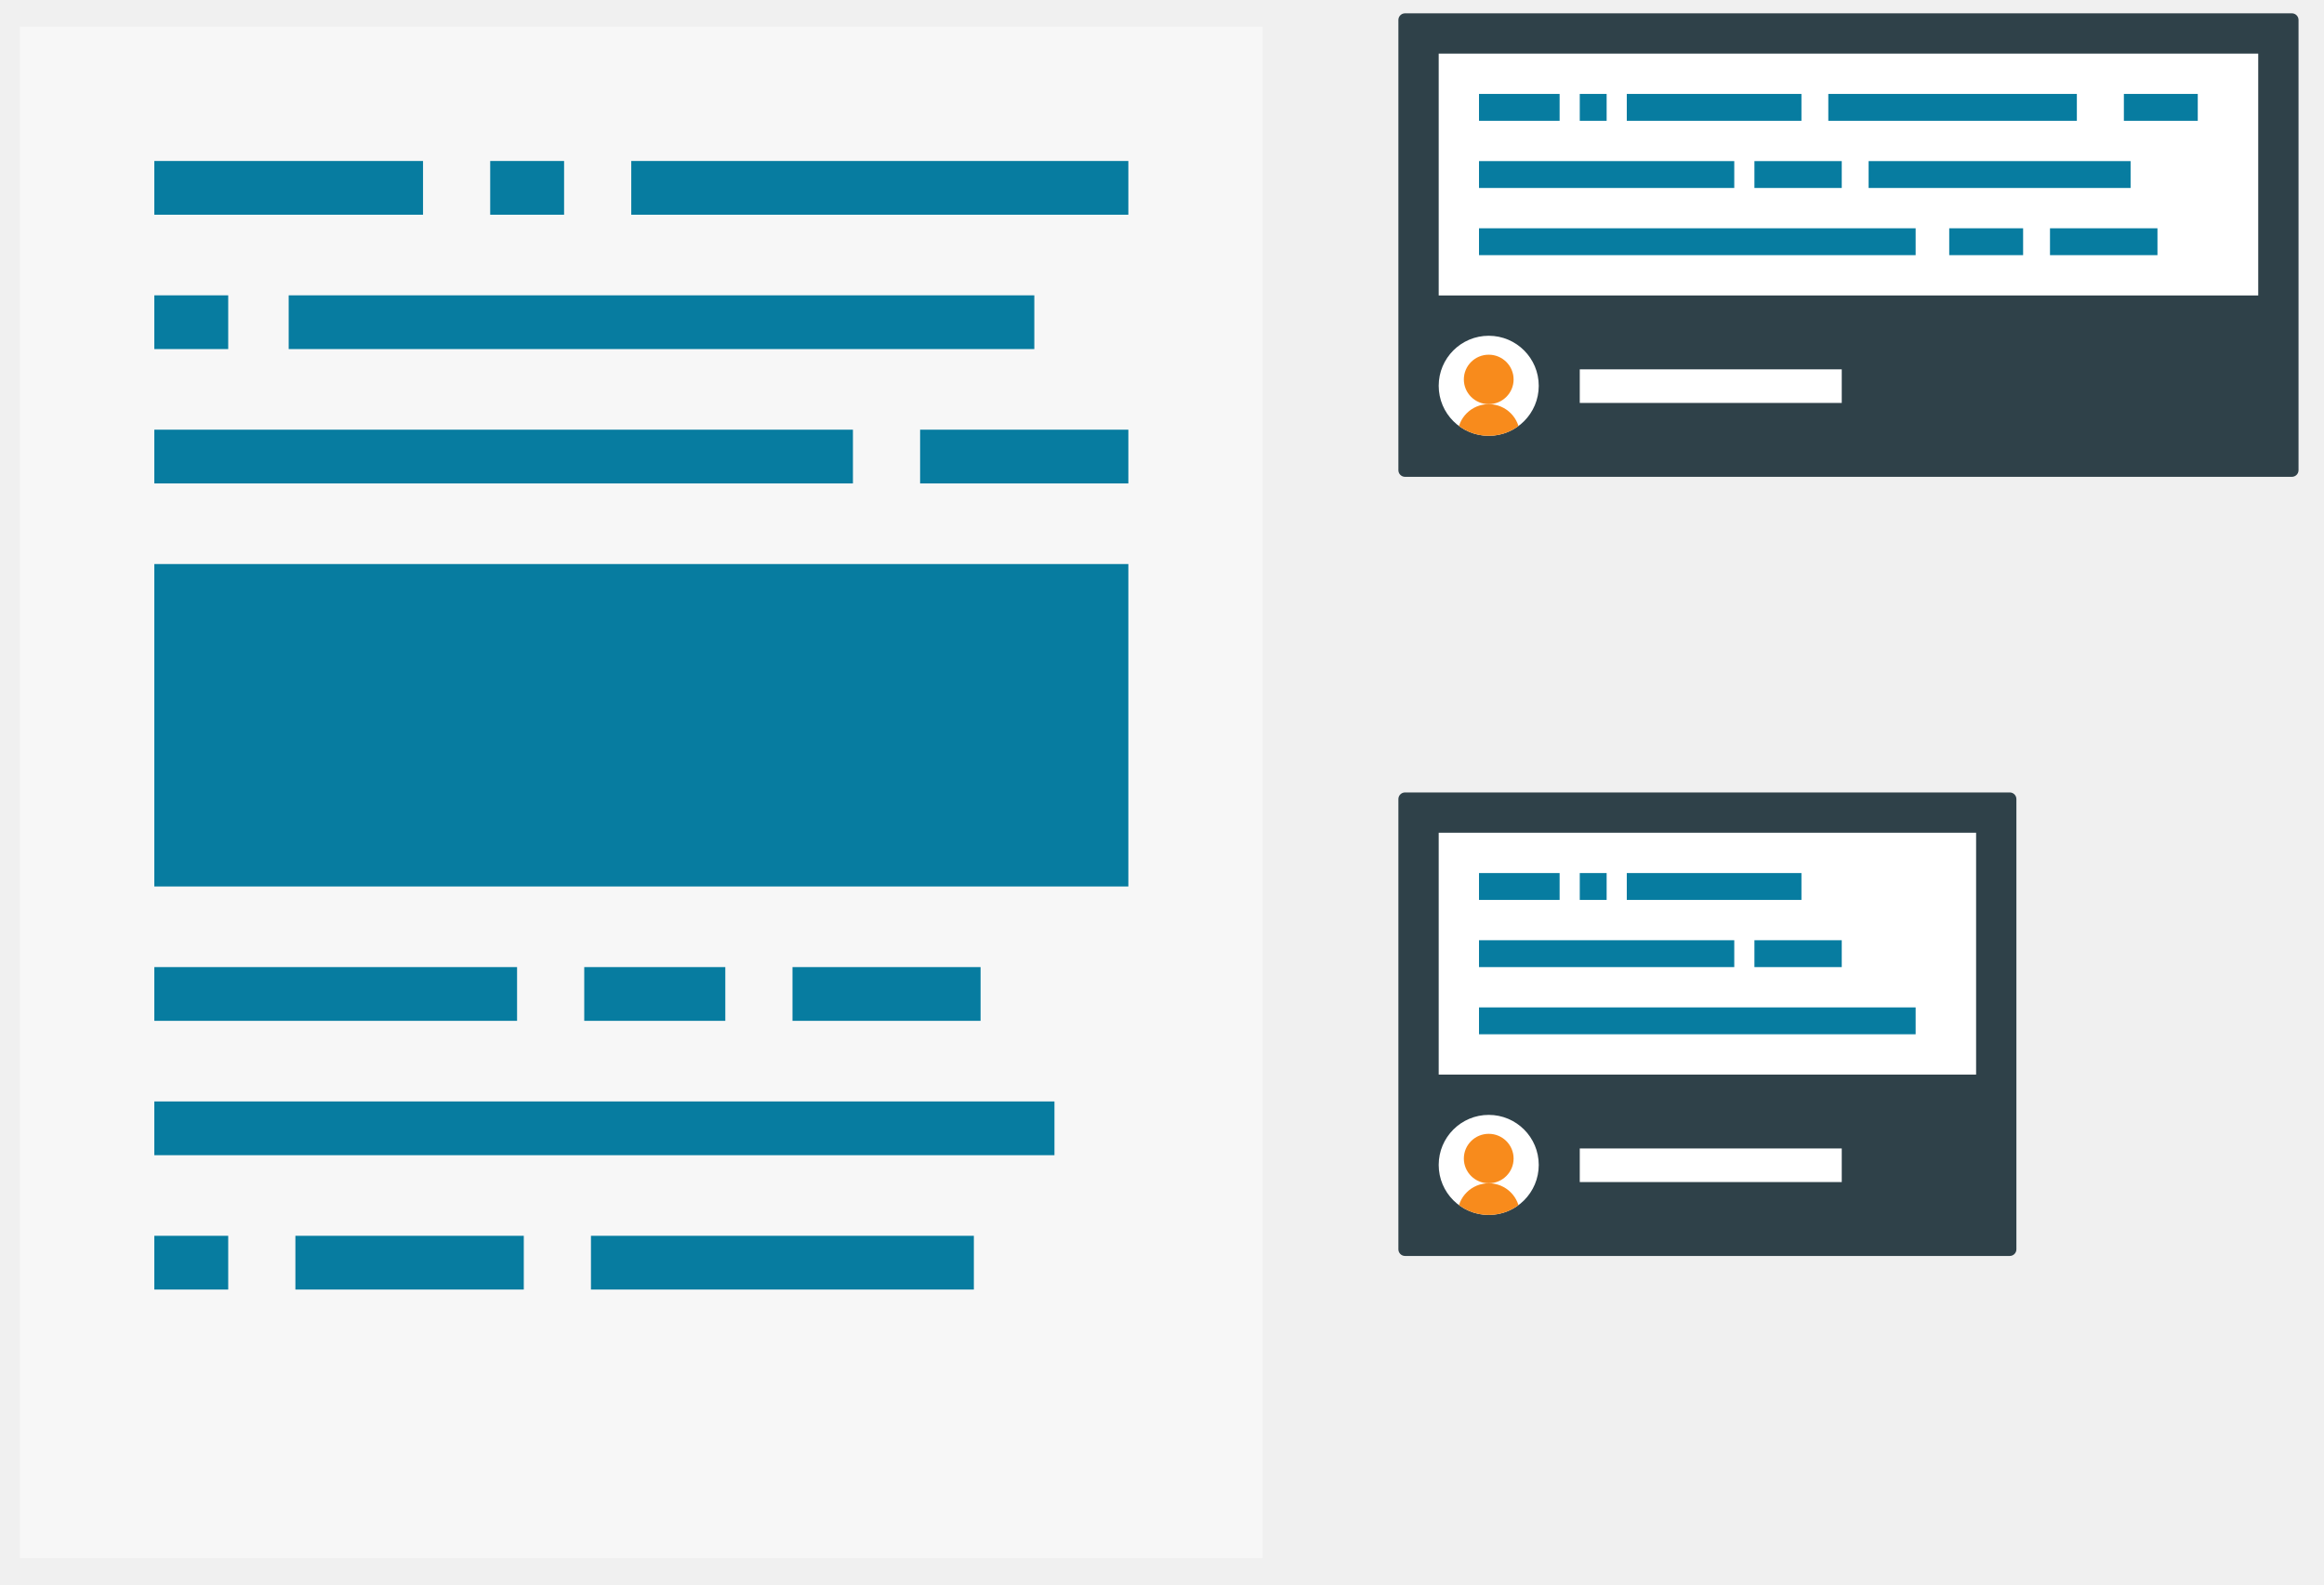
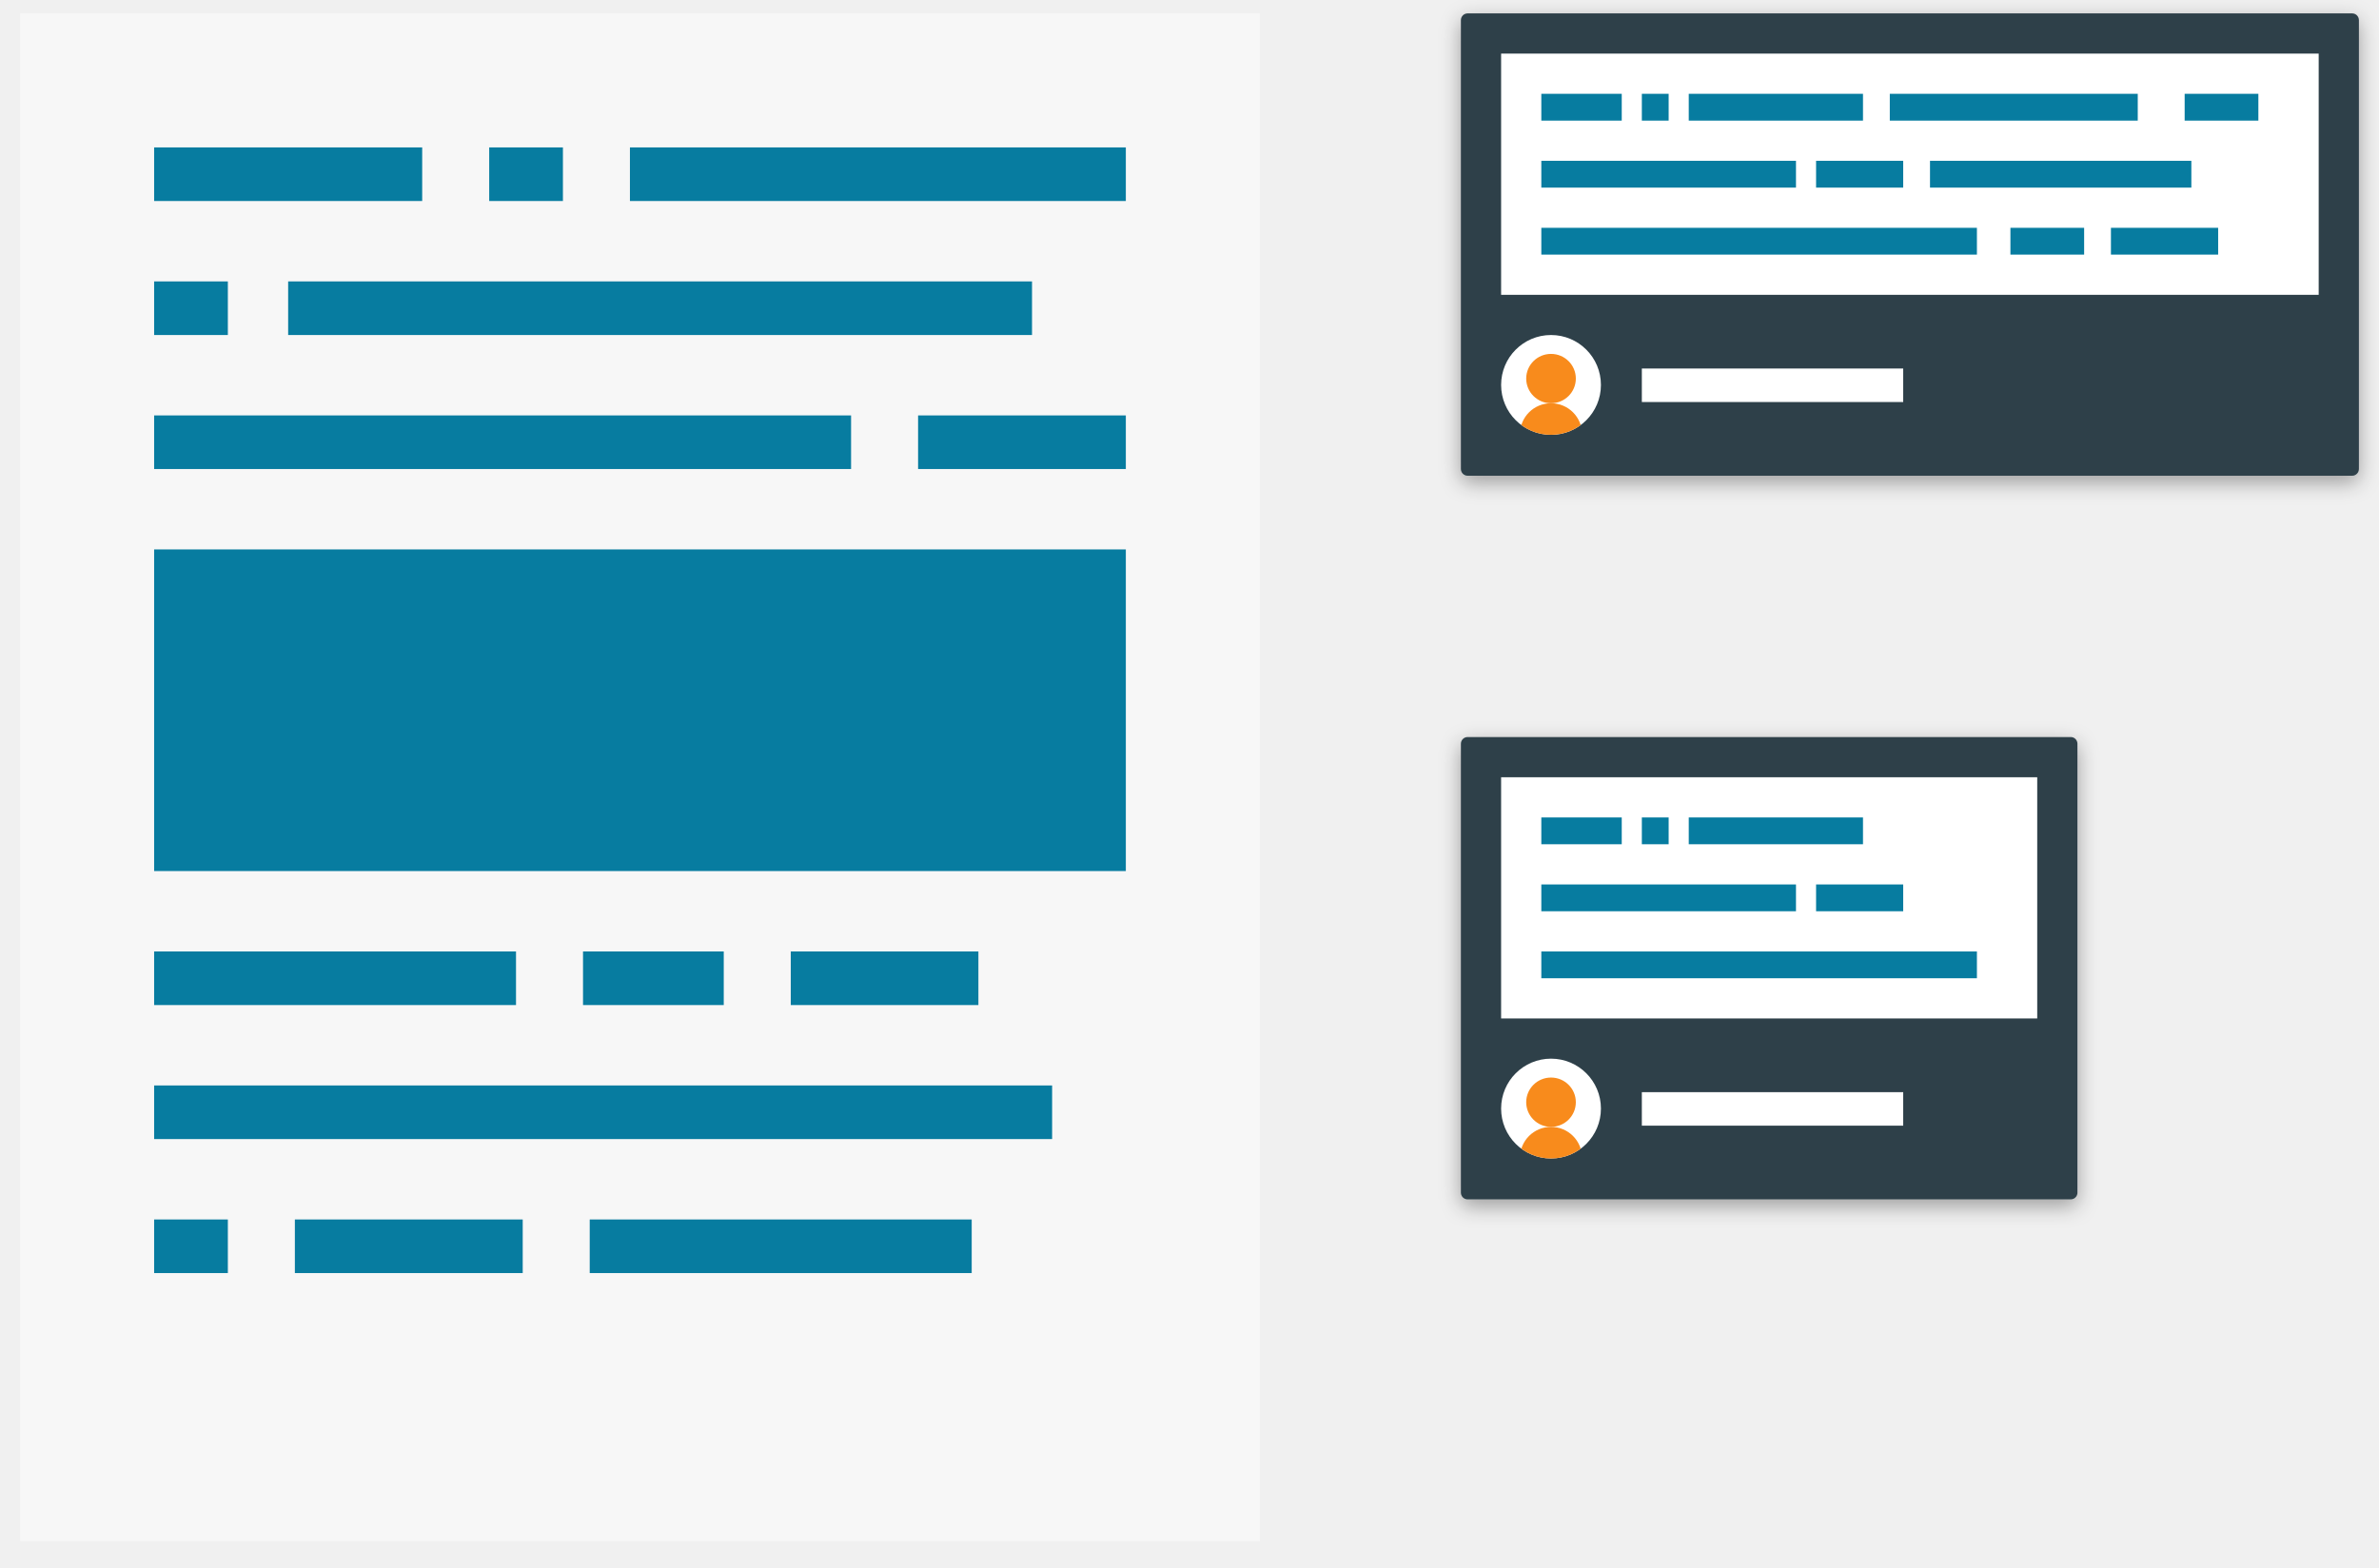
- <svg xmlns="http://www.w3.org/2000/svg" xmlns:xlink="http://www.w3.org/1999/xlink" width="349px" height="238px" viewBox="0 0 349 238" version="1.1">
+ <svg xmlns="http://www.w3.org/2000/svg" xmlns:xlink="http://www.w3.org/1999/xlink" width="355px" height="234px" viewBox="0 0 355 234" version="1.1">
  <defs>
-     <ellipse id="path-1" cx="7.512" cy="7.514" rx="7.512" ry="7.514" />
-     <ellipse id="path-3" cx="7.512" cy="7.514" rx="7.512" ry="7.514" />
+     <filter x="-50%" y="-50%" width="200%" height="200%" filterUnits="objectBoundingBox" id="filter-1">
+       <feOffset dx="0" dy="1" in="SourceAlpha" result="shadowOffsetOuter1" />
+       <feGaussianBlur stdDeviation="1.5" in="shadowOffsetOuter1" result="shadowBlurOuter1" />
+       <feColorMatrix values="0 0 0 0 0   0 0 0 0 0   0 0 0 0 0  0 0 0 0.35 0" in="shadowBlurOuter1" type="matrix" result="shadowMatrixOuter1" />
+       <feMerge>
+         <feMergeNode in="shadowMatrixOuter1" />
+         <feMergeNode in="SourceGraphic" />
+       </feMerge>
+     </filter>
+     <ellipse id="path-2" cx="7.447" cy="7.449" rx="7.447" ry="7.449" />
+     <filter x="-50%" y="-50%" width="200%" height="200%" filterUnits="objectBoundingBox" id="filter-4">
+       <feOffset dx="0" dy="1" in="SourceAlpha" result="shadowOffsetOuter1" />
+       <feGaussianBlur stdDeviation="1.5" in="shadowOffsetOuter1" result="shadowBlurOuter1" />
+       <feColorMatrix values="0 0 0 0 0   0 0 0 0 0   0 0 0 0 0  0 0 0 0.35 0" in="shadowBlurOuter1" type="matrix" result="shadowMatrixOuter1" />
+       <feMerge>
+         <feMergeNode in="shadowMatrixOuter1" />
+         <feMergeNode in="SourceGraphic" />
+       </feMerge>
+     </filter>
+     <ellipse id="path-5" cx="7.447" cy="7.449" rx="7.447" ry="7.449" />
  </defs>
-   <g id="Style-Inventory" stroke="none" stroke-width="1" fill="none" fill-rule="evenodd">
-     <g id="Uses-cases" transform="translate(-842, -387)">
-       <g id="case-pdf" transform="translate(845, 389)">
-         <g id="Group-Copy-9" transform="translate(207, 117)">
-           <rect id="Rectangle-163" fill="#2F4149" x="0" y="0" width="92.807" height="69.605" rx="1" />
-           <rect id="Rectangle-273" fill="#FFFFFF" x="6.053" y="6.053" width="80.702" height="36.316" />
-           <rect id="Rectangle-262" fill="#077CA0" x="12.105" y="32.281" width="65.57" height="4.035" />
-           <g id="g236" transform="translate(6.052632, 48.42105)">
-             <mask id="mask-2" fill="white">
-               <use xlink:href="#path-1" />
-             </mask>
-             <use id="Mask" fill="#FFFFFF" xlink:href="#path-1" />
-             <g mask="url(#mask-2)" fill="#F88B1C">
-               <g transform="translate(2.842465, 2.843313)">
-                 <path d="M8.406,3.714 C8.406,1.663 6.733,0 4.67,0 C2.607,0 0.934,1.663 0.934,3.714 C0.934,5.765 2.607,7.427 4.67,7.427 C6.733,7.427 8.406,5.765 8.406,3.714" id="Fill-1585" />
-                 <path d="M4.67,7.427 C2.091,7.427 0,9.506 0,12.07 L0,12.998 L9.34,12.998 L9.34,12.07 C9.34,9.506 7.248,7.427 4.67,7.427" id="Fill-1586" />
-               </g>
+   <g id="animations" stroke="none" stroke-width="1" fill="none" fill-rule="evenodd">
+     <g id="example-pdf" transform="translate(3, 2)">
+       <g id="user1-card" transform="translate(215, 0)">
+         <rect id="card1" fill="#2F4149" filter="url(#filter-1)" x="0" y="0" width="134" height="69" rx="1" />
+         <rect id="input" fill="#FFFFFF" x="6" y="6" width="122" height="36" />
+         <g id="user1-avatar" transform="translate(6, 48)">
+           <mask id="mask-3" fill="white">
+             <use xlink:href="#path-2" />
+           </mask>
+           <use id="Mask" fill="#FFFFFF" xlink:href="#path-2" />
+           <g id="g236" mask="url(#mask-3)" fill="#F88B1C">
+             <g transform="translate(2.817748, 2.818589)">
+               <path d="M8.332,3.681 C8.332,1.648 6.674,0 4.629,0 C2.584,0 0.926,1.648 0.926,3.681 C0.926,5.714 2.584,7.363 4.629,7.363 C6.674,7.363 8.332,5.714 8.332,3.681" id="Fill-1585" />
+               <path d="M4.629,7.363 C2.073,7.363 0,9.424 0,11.965 L0,12.885 L9.258,12.885 L9.258,11.965 C9.258,9.424 7.185,7.363 4.629,7.363" id="Fill-1586" />
            </g>
          </g>
-           <rect id="Rectangle-262" fill="#077CA0" x="53.465" y="22.193" width="13.114" height="4.035" />
-           <rect id="Rectangle-262" fill="#077CA0" x="12.105" y="22.193" width="38.333" height="4.035" />
-           <rect id="Rectangle-262" fill="#077CA0" x="34.298" y="12.105" width="26.228" height="4.035" />
-           <rect id="Rectangle-262" fill="#077CA0" x="12.105" y="12.105" width="12.105" height="4.035" />
-           <rect id="Rectangle-262" fill="#077CA0" x="27.237" y="12.105" width="4.035" height="4.035" />
-           <rect id="Rectangle-262" fill="#FFFFFF" x="27.237" y="53.465" width="39.342" height="5.044" />
        </g>
-         <g id="Group" transform="translate(207, 0)">
-           <g>
-             <rect id="Rectangle-163" fill="#2F4149" x="0" y="0" width="135.175" height="69.605" rx="1" />
-             <rect id="Rectangle-273" fill="#FFFFFF" x="6.053" y="6.053" width="123.07" height="36.316" />
-             <rect id="Rectangle-262" fill="#077CA0" x="12.105" y="32.281" width="65.57" height="4.035" />
-             <g id="g236" transform="translate(6.052632, 48.42105)">
-               <mask id="mask-4" fill="white">
-                 <use xlink:href="#path-3" />
-               </mask>
-               <use id="Mask" fill="#FFFFFF" xlink:href="#path-3" />
-               <g mask="url(#mask-4)" fill="#F88B1C">
-                 <g transform="translate(2.842465, 2.843313)">
-                   <path d="M8.406,3.714 C8.406,1.663 6.733,0 4.67,0 C2.607,0 0.934,1.663 0.934,3.714 C0.934,5.765 2.607,7.427 4.67,7.427 C6.733,7.427 8.406,5.765 8.406,3.714" id="Fill-1585" />
-                   <path d="M4.67,7.427 C2.091,7.427 0,9.506 0,12.07 L0,12.998 L9.34,12.998 L9.34,12.07 C9.34,9.506 7.248,7.427 4.67,7.427" id="Fill-1586" />
-                 </g>
-               </g>
+         <g id="user1-line3" transform="translate(12, 32)" fill="#077CA0">
+           <rect id="Rectangle-262" x="0" y="0" width="65" height="4" />
+           <rect id="Rectangle-262" x="70" y="0" width="11" height="4" />
+           <rect id="Rectangle-262" x="85" y="0" width="16" height="4" />
+         </g>
+         <g id="user1-line2" transform="translate(12, 22)" fill="#077CA0">
+           <rect id="Rectangle-262" x="58" y="0" width="39" height="4" />
+           <rect id="Rectangle-262" x="41" y="0" width="13" height="4" />
+           <rect id="Rectangle-262" x="0" y="0" width="38" height="4" />
+         </g>
+         <g id="user1-line1" transform="translate(12, 12)" fill="#077CA0">
+           <rect id="Rectangle-262" x="52" y="0" width="37" height="4" />
+           <rect id="Rectangle-262" x="96" y="0" width="11" height="4" />
+           <rect id="Rectangle-262" x="22" y="0" width="26" height="4" />
+           <rect id="Rectangle-262" x="0" y="0" width="12" height="4" />
+           <rect id="Rectangle-262" x="15" y="0" width="4" height="4" />
+         </g>
+         <rect id="user1-name" fill="#FFFFFF" x="27" y="53" width="39" height="5" />
+       </g>
+       <g id="user2-card" transform="translate(215, 108)">
+         <rect id="card2" fill="#2F4149" filter="url(#filter-4)" x="0" y="0" width="92" height="69" rx="1" />
+         <rect id="user2-input" fill="#FFFFFF" x="6" y="6" width="80" height="36" />
+         <rect id="user2-line3" fill="#077CA0" x="12" y="32" width="65" height="4" />
+         <g id="user2-avatar" transform="translate(6, 48)">
+           <mask id="mask-6" fill="white">
+             <use xlink:href="#path-5" />
+           </mask>
+           <use id="Mask" fill="#FFFFFF" xlink:href="#path-5" />
+           <g id="g236" mask="url(#mask-6)" fill="#F88B1C">
+             <g transform="translate(2.817748, 2.818589)">
+               <path d="M8.332,3.681 C8.332,1.648 6.674,0 4.629,0 C2.584,0 0.926,1.648 0.926,3.681 C0.926,5.714 2.584,7.363 4.629,7.363 C6.674,7.363 8.332,5.714 8.332,3.681" id="Fill-1585" />
+               <path d="M4.629,7.363 C2.073,7.363 0,9.424 0,11.965 L0,12.885 L9.258,12.885 L9.258,11.965 C9.258,9.424 7.185,7.363 4.629,7.363" id="Fill-1586" />
            </g>
-             <rect id="Rectangle-262" fill="#077CA0" x="82.719" y="32.281" width="11.096" height="4.035" />
-             <rect id="Rectangle-262" fill="#077CA0" x="97.851" y="32.281" width="16.14" height="4.035" />
-             <rect id="Rectangle-262" fill="#077CA0" x="70.614" y="22.193" width="39.342" height="4.035" />
-             <rect id="Rectangle-262" fill="#077CA0" x="53.465" y="22.193" width="13.114" height="4.035" />
-             <rect id="Rectangle-262" fill="#077CA0" x="12.105" y="22.193" width="38.333" height="4.035" />
-             <rect id="Rectangle-262" fill="#077CA0" x="64.561" y="12.105" width="37.325" height="4.035" />
-             <rect id="Rectangle-262" fill="#077CA0" x="108.947" y="12.105" width="11.096" height="4.035" />
-             <rect id="Rectangle-262" fill="#077CA0" x="34.298" y="12.105" width="26.228" height="4.035" />
-             <rect id="Rectangle-262" fill="#077CA0" x="12.105" y="12.105" width="12.105" height="4.035" />
-             <rect id="Rectangle-262" fill="#077CA0" x="27.237" y="12.105" width="4.035" height="4.035" />
-             <rect id="Rectangle-262" fill="#FFFFFF" x="27.237" y="53.465" width="39.342" height="5.044" />
          </g>
        </g>
-         <g id="Group" transform="translate(0, 2)">
-           <rect id="Rectangle-276" fill="#F7F7F7" x="0" y="0" width="186.623" height="230" />
-           <rect id="Rectangle-275" fill="#077CA0" x="20.175" y="20.175" width="40.351" height="8.07" />
-           <rect id="Rectangle-275" fill="#077CA0" x="70.614" y="20.175" width="11.096" height="8.07" />
-           <rect id="Rectangle-275" fill="#077CA0" x="91.798" y="20.175" width="74.649" height="8.07" />
-           <rect id="Rectangle-275" fill="#077CA0" x="40.351" y="40.351" width="111.974" height="8.07" />
-           <rect id="Rectangle-275" fill="#077CA0" x="20.175" y="60.526" width="104.912" height="8.07" />
-           <rect id="Rectangle-275" fill="#077CA0" x="20.175" y="40.351" width="11.096" height="8.07" />
-           <rect id="Rectangle-275" fill="#077CA0" x="135.175" y="60.526" width="31.272" height="8.07" />
-           <rect id="Rectangle-275" fill="#077CA0" x="20.175" y="80.702" width="146.272" height="48.421" />
-           <rect id="Rectangle-275" fill="#077CA0" x="20.175" y="141.228" width="54.474" height="8.07" />
-           <rect id="Rectangle-275" fill="#077CA0" x="84.737" y="141.228" width="21.184" height="8.07" />
-           <rect id="Rectangle-275" fill="#077CA0" x="116.009" y="141.228" width="28.246" height="8.07" />
-           <rect id="Rectangle-275" fill="#077CA0" x="20.175" y="161.404" width="135.175" height="8.07" />
-           <rect id="Rectangle-275" fill="#077CA0" x="20.175" y="181.579" width="11.096" height="8.07" />
-           <rect id="Rectangle-275" fill="#077CA0" x="41.36" y="181.579" width="34.298" height="8.07" />
-           <rect id="Rectangle-275" fill="#077CA0" x="85.746" y="181.579" width="57.5" height="8.07" />
+         <g id="user2-line2" transform="translate(12, 22)" fill="#077CA0">
+           <rect id="Rectangle-262" x="41" y="0" width="13" height="4" />
+           <rect id="Rectangle-262" x="0" y="0" width="38" height="4" />
        </g>
+         <g id="user2-line1" transform="translate(12, 12)" fill="#077CA0">
+           <rect id="Rectangle-262" x="22" y="0" width="26" height="4" />
+           <rect id="Rectangle-262" x="0" y="0" width="12" height="4" />
+           <rect id="Rectangle-262" x="15" y="0" width="4" height="4" />
+         </g>
+         <rect id="user2-name" fill="#FFFFFF" x="27" y="53" width="39" height="5" />
+       </g>
+       <g id="pdf">
+         <rect id="Rectangle-276" fill="#F7F7F7" x="0" y="0" width="185" height="228" />
+         <rect id="Rectangle-275" fill="#077CA0" x="20" y="20" width="40" height="8" />
+         <rect id="Rectangle-275" fill="#077CA0" x="70" y="20" width="11" height="8" />
+         <rect id="Rectangle-275" fill="#077CA0" x="91" y="20" width="74" height="8" />
+         <rect id="Rectangle-275" fill="#077CA0" x="40" y="40" width="111" height="8" />
+         <rect id="Rectangle-275" fill="#077CA0" x="20" y="60" width="104" height="8" />
+         <rect id="Rectangle-275" fill="#077CA0" x="20" y="40" width="11" height="8" />
+         <rect id="Rectangle-275" fill="#077CA0" x="134" y="60" width="31" height="8" />
+         <rect id="Rectangle-275" fill="#077CA0" x="20" y="80" width="145" height="48" />
+         <rect id="Rectangle-275" fill="#077CA0" x="20" y="140" width="54" height="8" />
+         <rect id="Rectangle-275" fill="#077CA0" x="84" y="140" width="21" height="8" />
+         <rect id="Rectangle-275" fill="#077CA0" x="115" y="140" width="28" height="8" />
+         <rect id="Rectangle-275" fill="#077CA0" x="20" y="160" width="134" height="8" />
+         <rect id="Rectangle-275" fill="#077CA0" x="20" y="180" width="11" height="8" />
+         <rect id="Rectangle-275" fill="#077CA0" x="41" y="180" width="34" height="8" />
+         <rect id="Rectangle-275" fill="#077CA0" x="85" y="180" width="57" height="8" />
      </g>
    </g>
  </g>
</svg>
